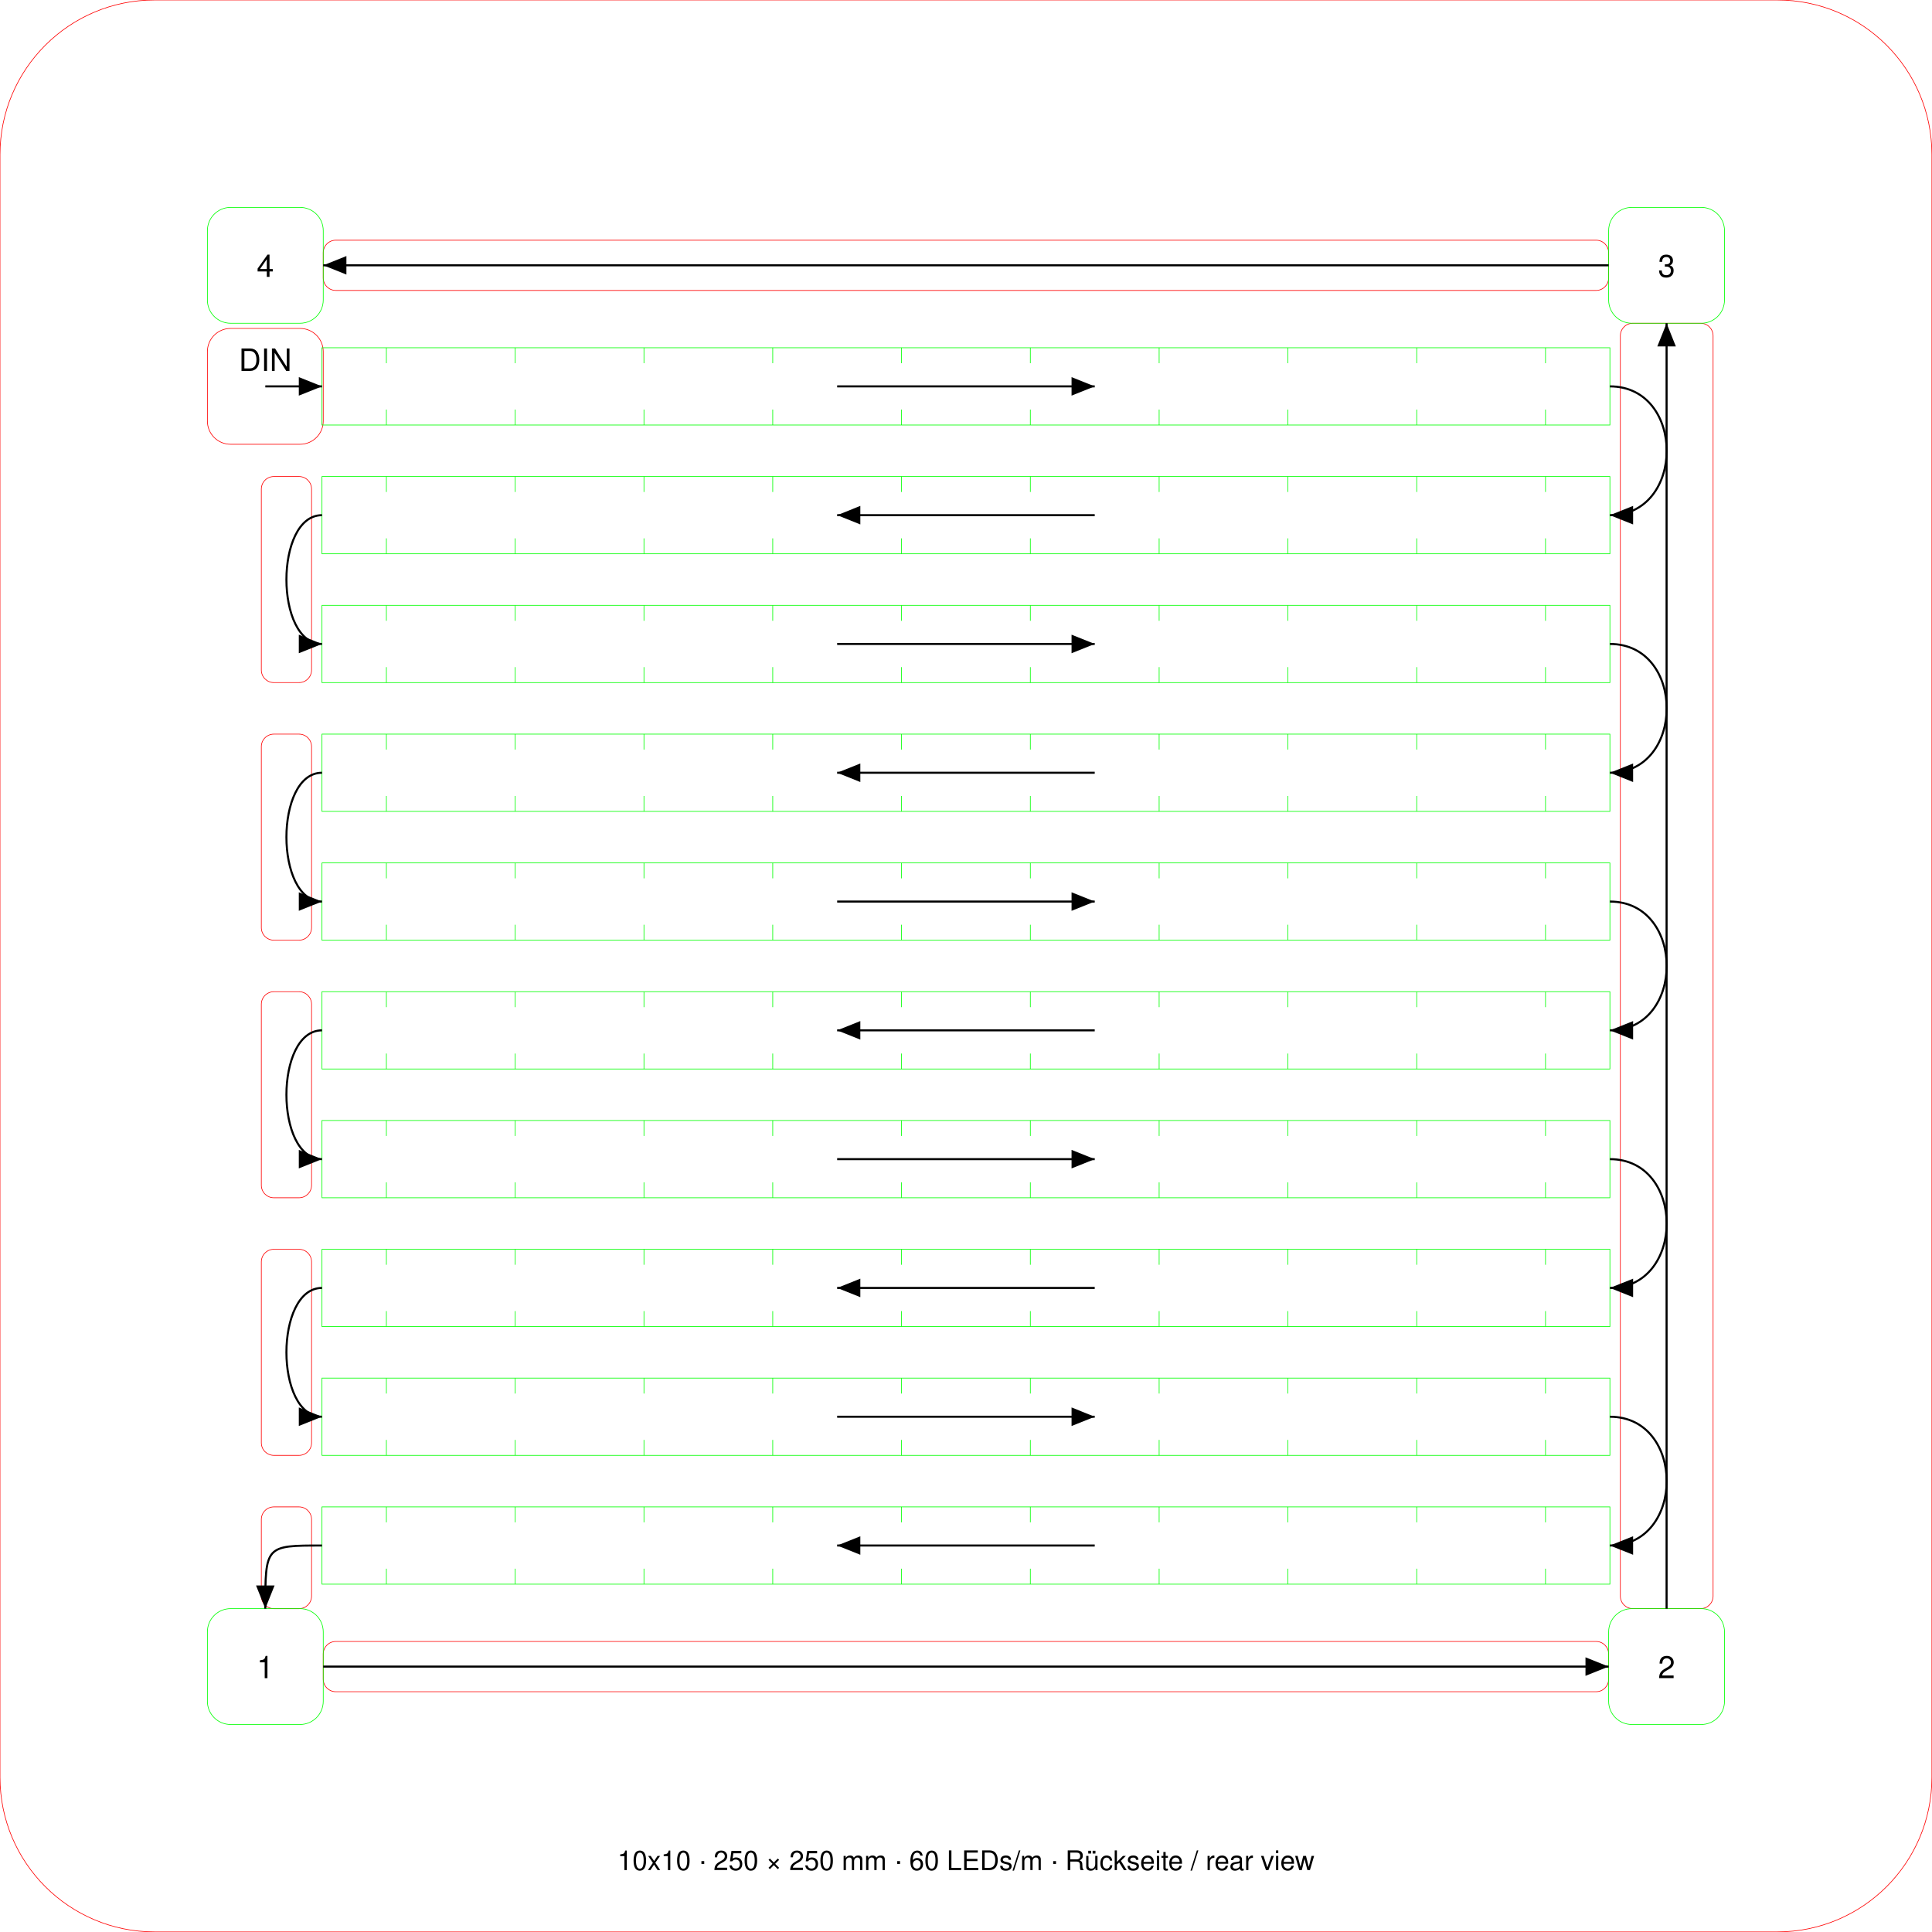
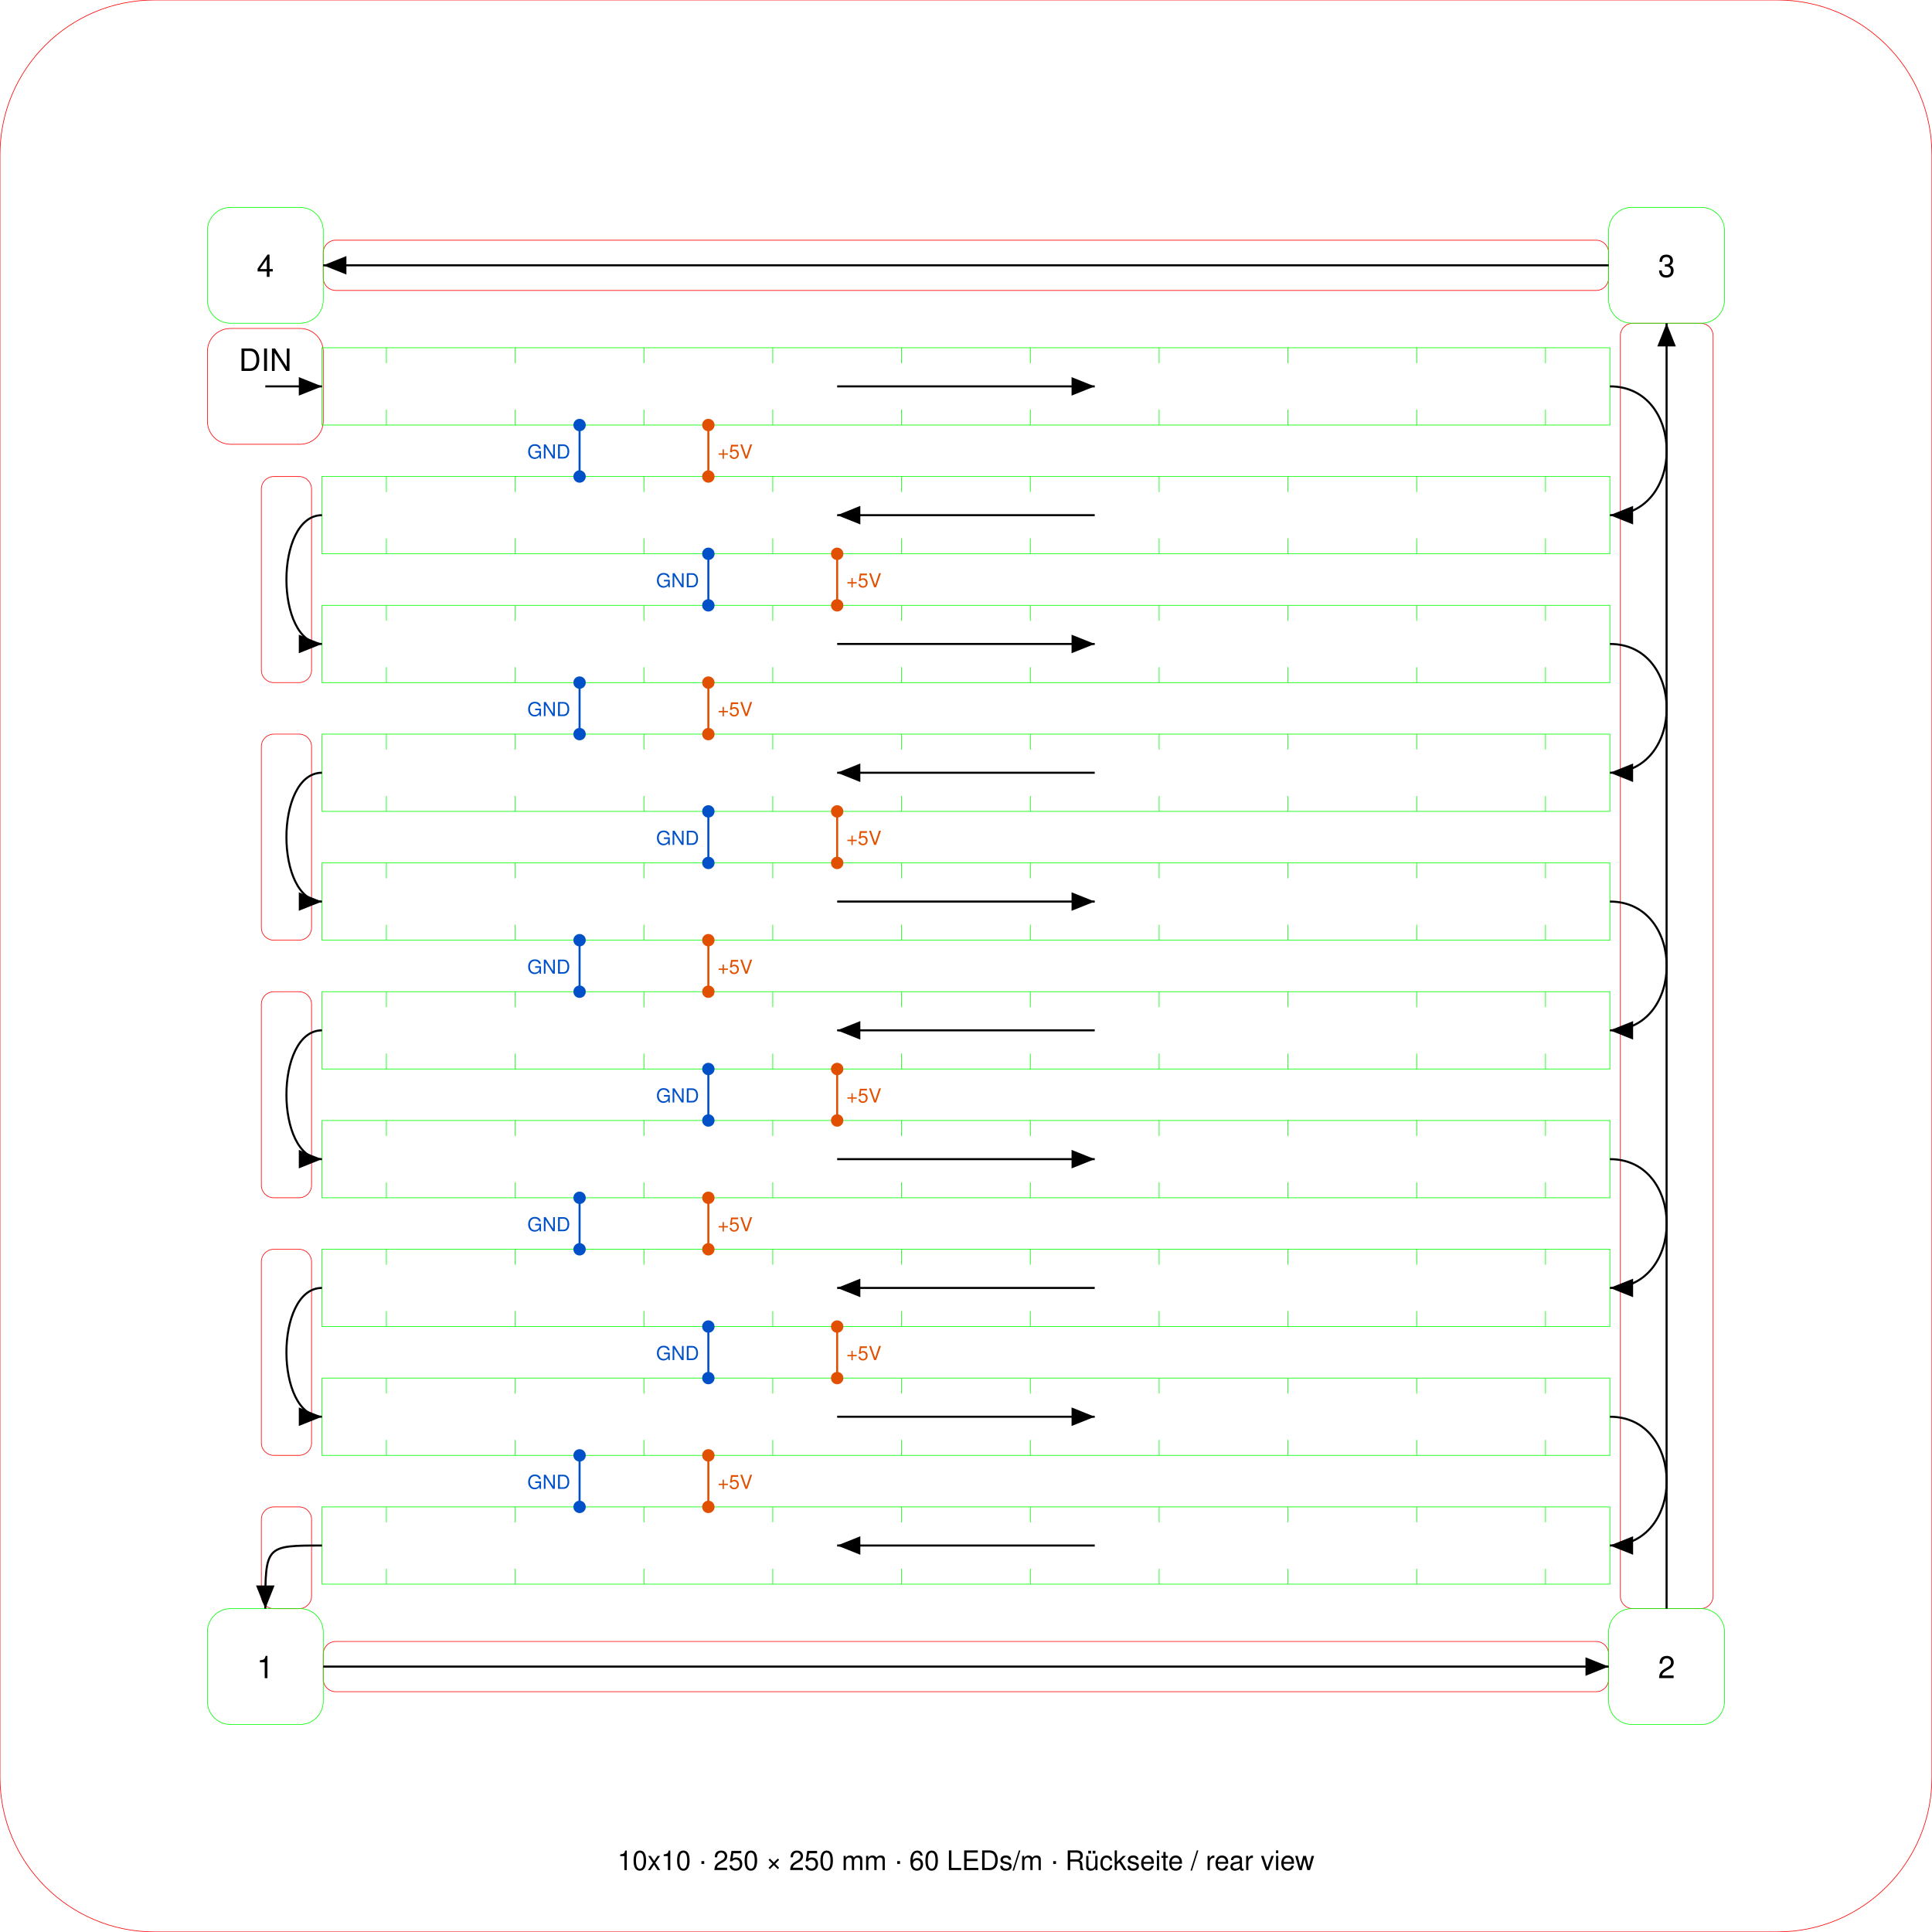
<svg xmlns="http://www.w3.org/2000/svg" version="1.1" width="250mm" height="250mm" viewBox="0 0 708.7 708.7">
  <style type="text/css">
	.cut{fill:none;stroke:#FF0000;stroke-width:0.236;}
	.mark{fill:none;stroke:#00FF00;stroke-width:0.236;}
	.arrow{fill:none;stroke:#000000;stroke-width:0.75;}
	.head{fill:#000000;}
	.label{font-family:'Helvetica';font-size:11.3px;text-anchor:middle;}
	.caption{font-family:'Helvetica';font-size:9.9px;text-anchor:middle;}
+ 	.gnd{fill:none;stroke:#0050C8;stroke-width:0.75;}
+ 	.vcc{fill:none;stroke:#E05000;stroke-width:0.75;}
+ 	.gnddot{fill:#0050C8;}
+ 	.vccdot{fill:#E05000;}
+ 	.gndlabel{fill:#0050C8;font-family:'Helvetica';font-size:7.1px;}
+ 	.vcclabel{fill:#E05000;font-family:'Helvetica';font-size:7.1px;}
</style>
  <g id="montage">
    <rect class="cut" x="0.00" y="0.00" width="708.66" height="708.66" rx="56.69" />
    <rect class="cut" x="95.86" y="174.80" width="18.43" height="75.59" rx="4.61" />
    <rect class="cut" x="95.86" y="269.29" width="18.43" height="75.59" rx="4.61" />
    <rect class="cut" x="95.86" y="363.78" width="18.43" height="75.59" rx="4.61" />
    <rect class="cut" x="95.86" y="458.27" width="18.43" height="75.59" rx="4.61" />
    <rect class="cut" x="118.57" y="88.11" width="471.52" height="18.43" rx="4.61" />
    <rect class="cut" x="118.57" y="602.13" width="471.52" height="18.43" rx="4.61" />
    <rect class="cut" x="594.38" y="118.57" width="34.02" height="471.52" rx="4.61" />
    <rect class="cut" x="95.86" y="552.76" width="18.43" height="37.34" rx="4.61" />
    <rect class="cut" x="76.08" y="120.48" width="42.49" height="42.49" rx="8.50" />
    <rect class="mark" x="118.11" y="127.56" width="472.44" height="28.35" rx="0.00" />
    <line class="mark" x1="566.93" y1="127.56" x2="566.93" y2="133.23" />
    <line class="mark" x1="566.93" y1="155.91" x2="566.93" y2="150.24" />
    <line class="mark" x1="519.69" y1="127.56" x2="519.69" y2="133.23" />
    <line class="mark" x1="519.69" y1="155.91" x2="519.69" y2="150.24" />
    <line class="mark" x1="472.44" y1="127.56" x2="472.44" y2="133.23" />
    <line class="mark" x1="472.44" y1="155.91" x2="472.44" y2="150.24" />
    <line class="mark" x1="425.20" y1="127.56" x2="425.20" y2="133.23" />
    <line class="mark" x1="425.20" y1="155.91" x2="425.20" y2="150.24" />
    <line class="mark" x1="377.95" y1="127.56" x2="377.95" y2="133.23" />
    <line class="mark" x1="377.95" y1="155.91" x2="377.95" y2="150.24" />
    <line class="mark" x1="330.71" y1="127.56" x2="330.71" y2="133.23" />
    <line class="mark" x1="330.71" y1="155.91" x2="330.71" y2="150.24" />
    <line class="mark" x1="283.46" y1="127.56" x2="283.46" y2="133.23" />
    <line class="mark" x1="283.46" y1="155.91" x2="283.46" y2="150.24" />
    <line class="mark" x1="236.22" y1="127.56" x2="236.22" y2="133.23" />
    <line class="mark" x1="236.22" y1="155.91" x2="236.22" y2="150.24" />
    <line class="mark" x1="188.98" y1="127.56" x2="188.98" y2="133.23" />
    <line class="mark" x1="188.98" y1="155.91" x2="188.98" y2="150.24" />
    <line class="mark" x1="141.73" y1="127.56" x2="141.73" y2="133.23" />
    <line class="mark" x1="141.73" y1="155.91" x2="141.73" y2="150.24" />
    <rect class="mark" x="118.11" y="174.80" width="472.44" height="28.35" rx="0.00" />
    <line class="mark" x1="566.93" y1="174.80" x2="566.93" y2="180.47" />
    <line class="mark" x1="566.93" y1="203.15" x2="566.93" y2="197.48" />
    <line class="mark" x1="519.69" y1="174.80" x2="519.69" y2="180.47" />
    <line class="mark" x1="519.69" y1="203.15" x2="519.69" y2="197.48" />
    <line class="mark" x1="472.44" y1="174.80" x2="472.44" y2="180.47" />
    <line class="mark" x1="472.44" y1="203.15" x2="472.44" y2="197.48" />
    <line class="mark" x1="425.20" y1="174.80" x2="425.20" y2="180.47" />
    <line class="mark" x1="425.20" y1="203.15" x2="425.20" y2="197.48" />
    <line class="mark" x1="377.95" y1="174.80" x2="377.95" y2="180.47" />
    <line class="mark" x1="377.95" y1="203.15" x2="377.95" y2="197.48" />
    <line class="mark" x1="330.71" y1="174.80" x2="330.71" y2="180.47" />
    <line class="mark" x1="330.71" y1="203.15" x2="330.71" y2="197.48" />
    <line class="mark" x1="283.46" y1="174.80" x2="283.46" y2="180.47" />
    <line class="mark" x1="283.46" y1="203.15" x2="283.46" y2="197.48" />
    <line class="mark" x1="236.22" y1="174.80" x2="236.22" y2="180.47" />
    <line class="mark" x1="236.22" y1="203.15" x2="236.22" y2="197.48" />
    <line class="mark" x1="188.98" y1="174.80" x2="188.98" y2="180.47" />
    <line class="mark" x1="188.98" y1="203.15" x2="188.98" y2="197.48" />
    <line class="mark" x1="141.73" y1="174.80" x2="141.73" y2="180.47" />
    <line class="mark" x1="141.73" y1="203.15" x2="141.73" y2="197.48" />
    <rect class="mark" x="118.11" y="222.05" width="472.44" height="28.35" rx="0.00" />
    <line class="mark" x1="566.93" y1="222.05" x2="566.93" y2="227.72" />
    <line class="mark" x1="566.93" y1="250.39" x2="566.93" y2="244.72" />
    <line class="mark" x1="519.69" y1="222.05" x2="519.69" y2="227.72" />
    <line class="mark" x1="519.69" y1="250.39" x2="519.69" y2="244.72" />
    <line class="mark" x1="472.44" y1="222.05" x2="472.44" y2="227.72" />
    <line class="mark" x1="472.44" y1="250.39" x2="472.44" y2="244.72" />
    <line class="mark" x1="425.20" y1="222.05" x2="425.20" y2="227.72" />
    <line class="mark" x1="425.20" y1="250.39" x2="425.20" y2="244.72" />
    <line class="mark" x1="377.95" y1="222.05" x2="377.95" y2="227.72" />
    <line class="mark" x1="377.95" y1="250.39" x2="377.95" y2="244.72" />
    <line class="mark" x1="330.71" y1="222.05" x2="330.71" y2="227.72" />
    <line class="mark" x1="330.71" y1="250.39" x2="330.71" y2="244.72" />
    <line class="mark" x1="283.46" y1="222.05" x2="283.46" y2="227.72" />
    <line class="mark" x1="283.46" y1="250.39" x2="283.46" y2="244.72" />
    <line class="mark" x1="236.22" y1="222.05" x2="236.22" y2="227.72" />
    <line class="mark" x1="236.22" y1="250.39" x2="236.22" y2="244.72" />
    <line class="mark" x1="188.98" y1="222.05" x2="188.98" y2="227.72" />
    <line class="mark" x1="188.98" y1="250.39" x2="188.98" y2="244.72" />
    <line class="mark" x1="141.73" y1="222.05" x2="141.73" y2="227.72" />
    <line class="mark" x1="141.73" y1="250.39" x2="141.73" y2="244.72" />
    <rect class="mark" x="118.11" y="269.29" width="472.44" height="28.35" rx="0.00" />
    <line class="mark" x1="566.93" y1="269.29" x2="566.93" y2="274.96" />
    <line class="mark" x1="566.93" y1="297.64" x2="566.93" y2="291.97" />
    <line class="mark" x1="519.69" y1="269.29" x2="519.69" y2="274.96" />
    <line class="mark" x1="519.69" y1="297.64" x2="519.69" y2="291.97" />
    <line class="mark" x1="472.44" y1="269.29" x2="472.44" y2="274.96" />
    <line class="mark" x1="472.44" y1="297.64" x2="472.44" y2="291.97" />
    <line class="mark" x1="425.20" y1="269.29" x2="425.20" y2="274.96" />
    <line class="mark" x1="425.20" y1="297.64" x2="425.20" y2="291.97" />
    <line class="mark" x1="377.95" y1="269.29" x2="377.95" y2="274.96" />
    <line class="mark" x1="377.95" y1="297.64" x2="377.95" y2="291.97" />
    <line class="mark" x1="330.71" y1="269.29" x2="330.71" y2="274.96" />
    <line class="mark" x1="330.71" y1="297.64" x2="330.71" y2="291.97" />
    <line class="mark" x1="283.46" y1="269.29" x2="283.46" y2="274.96" />
    <line class="mark" x1="283.46" y1="297.64" x2="283.46" y2="291.97" />
    <line class="mark" x1="236.22" y1="269.29" x2="236.22" y2="274.96" />
    <line class="mark" x1="236.22" y1="297.64" x2="236.22" y2="291.97" />
    <line class="mark" x1="188.98" y1="269.29" x2="188.98" y2="274.96" />
    <line class="mark" x1="188.98" y1="297.64" x2="188.98" y2="291.97" />
    <line class="mark" x1="141.73" y1="269.29" x2="141.73" y2="274.96" />
    <line class="mark" x1="141.73" y1="297.64" x2="141.73" y2="291.97" />
    <rect class="mark" x="118.11" y="316.54" width="472.44" height="28.35" rx="0.00" />
    <line class="mark" x1="566.93" y1="316.54" x2="566.93" y2="322.20" />
    <line class="mark" x1="566.93" y1="344.88" x2="566.93" y2="339.21" />
    <line class="mark" x1="519.69" y1="316.54" x2="519.69" y2="322.20" />
    <line class="mark" x1="519.69" y1="344.88" x2="519.69" y2="339.21" />
    <line class="mark" x1="472.44" y1="316.54" x2="472.44" y2="322.20" />
    <line class="mark" x1="472.44" y1="344.88" x2="472.44" y2="339.21" />
    <line class="mark" x1="425.20" y1="316.54" x2="425.20" y2="322.20" />
    <line class="mark" x1="425.20" y1="344.88" x2="425.20" y2="339.21" />
    <line class="mark" x1="377.95" y1="316.54" x2="377.95" y2="322.20" />
    <line class="mark" x1="377.95" y1="344.88" x2="377.95" y2="339.21" />
    <line class="mark" x1="330.71" y1="316.54" x2="330.71" y2="322.20" />
    <line class="mark" x1="330.71" y1="344.88" x2="330.71" y2="339.21" />
    <line class="mark" x1="283.46" y1="316.54" x2="283.46" y2="322.20" />
    <line class="mark" x1="283.46" y1="344.88" x2="283.46" y2="339.21" />
    <line class="mark" x1="236.22" y1="316.54" x2="236.22" y2="322.20" />
    <line class="mark" x1="236.22" y1="344.88" x2="236.22" y2="339.21" />
    <line class="mark" x1="188.98" y1="316.54" x2="188.98" y2="322.20" />
    <line class="mark" x1="188.98" y1="344.88" x2="188.98" y2="339.21" />
    <line class="mark" x1="141.73" y1="316.54" x2="141.73" y2="322.20" />
    <line class="mark" x1="141.73" y1="344.88" x2="141.73" y2="339.21" />
    <rect class="mark" x="118.11" y="363.78" width="472.44" height="28.35" rx="0.00" />
    <line class="mark" x1="566.93" y1="363.78" x2="566.93" y2="369.45" />
    <line class="mark" x1="566.93" y1="392.13" x2="566.93" y2="386.46" />
    <line class="mark" x1="519.69" y1="363.78" x2="519.69" y2="369.45" />
    <line class="mark" x1="519.69" y1="392.13" x2="519.69" y2="386.46" />
    <line class="mark" x1="472.44" y1="363.78" x2="472.44" y2="369.45" />
    <line class="mark" x1="472.44" y1="392.13" x2="472.44" y2="386.46" />
    <line class="mark" x1="425.20" y1="363.78" x2="425.20" y2="369.45" />
    <line class="mark" x1="425.20" y1="392.13" x2="425.20" y2="386.46" />
    <line class="mark" x1="377.95" y1="363.78" x2="377.95" y2="369.45" />
    <line class="mark" x1="377.95" y1="392.13" x2="377.95" y2="386.46" />
    <line class="mark" x1="330.71" y1="363.78" x2="330.71" y2="369.45" />
    <line class="mark" x1="330.71" y1="392.13" x2="330.71" y2="386.46" />
    <line class="mark" x1="283.46" y1="363.78" x2="283.46" y2="369.45" />
    <line class="mark" x1="283.46" y1="392.13" x2="283.46" y2="386.46" />
    <line class="mark" x1="236.22" y1="363.78" x2="236.22" y2="369.45" />
    <line class="mark" x1="236.22" y1="392.13" x2="236.22" y2="386.46" />
    <line class="mark" x1="188.98" y1="363.78" x2="188.98" y2="369.45" />
    <line class="mark" x1="188.98" y1="392.13" x2="188.98" y2="386.46" />
    <line class="mark" x1="141.73" y1="363.78" x2="141.73" y2="369.45" />
    <line class="mark" x1="141.73" y1="392.13" x2="141.73" y2="386.46" />
    <rect class="mark" x="118.11" y="411.02" width="472.44" height="28.35" rx="0.00" />
    <line class="mark" x1="566.93" y1="411.02" x2="566.93" y2="416.69" />
    <line class="mark" x1="566.93" y1="439.37" x2="566.93" y2="433.70" />
    <line class="mark" x1="519.69" y1="411.02" x2="519.69" y2="416.69" />
    <line class="mark" x1="519.69" y1="439.37" x2="519.69" y2="433.70" />
    <line class="mark" x1="472.44" y1="411.02" x2="472.44" y2="416.69" />
    <line class="mark" x1="472.44" y1="439.37" x2="472.44" y2="433.70" />
    <line class="mark" x1="425.20" y1="411.02" x2="425.20" y2="416.69" />
    <line class="mark" x1="425.20" y1="439.37" x2="425.20" y2="433.70" />
    <line class="mark" x1="377.95" y1="411.02" x2="377.95" y2="416.69" />
    <line class="mark" x1="377.95" y1="439.37" x2="377.95" y2="433.70" />
    <line class="mark" x1="330.71" y1="411.02" x2="330.71" y2="416.69" />
    <line class="mark" x1="330.71" y1="439.37" x2="330.71" y2="433.70" />
    <line class="mark" x1="283.46" y1="411.02" x2="283.46" y2="416.69" />
    <line class="mark" x1="283.46" y1="439.37" x2="283.46" y2="433.70" />
    <line class="mark" x1="236.22" y1="411.02" x2="236.22" y2="416.69" />
    <line class="mark" x1="236.22" y1="439.37" x2="236.22" y2="433.70" />
    <line class="mark" x1="188.98" y1="411.02" x2="188.98" y2="416.69" />
    <line class="mark" x1="188.98" y1="439.37" x2="188.98" y2="433.70" />
    <line class="mark" x1="141.73" y1="411.02" x2="141.73" y2="416.69" />
    <line class="mark" x1="141.73" y1="439.37" x2="141.73" y2="433.70" />
    <rect class="mark" x="118.11" y="458.27" width="472.44" height="28.35" rx="0.00" />
    <line class="mark" x1="566.93" y1="458.27" x2="566.93" y2="463.94" />
    <line class="mark" x1="566.93" y1="486.61" x2="566.93" y2="480.94" />
    <line class="mark" x1="519.69" y1="458.27" x2="519.69" y2="463.94" />
    <line class="mark" x1="519.69" y1="486.61" x2="519.69" y2="480.94" />
    <line class="mark" x1="472.44" y1="458.27" x2="472.44" y2="463.94" />
    <line class="mark" x1="472.44" y1="486.61" x2="472.44" y2="480.94" />
    <line class="mark" x1="425.20" y1="458.27" x2="425.20" y2="463.94" />
    <line class="mark" x1="425.20" y1="486.61" x2="425.20" y2="480.94" />
    <line class="mark" x1="377.95" y1="458.27" x2="377.95" y2="463.94" />
    <line class="mark" x1="377.95" y1="486.61" x2="377.95" y2="480.94" />
    <line class="mark" x1="330.71" y1="458.27" x2="330.71" y2="463.94" />
    <line class="mark" x1="330.71" y1="486.61" x2="330.71" y2="480.94" />
    <line class="mark" x1="283.46" y1="458.27" x2="283.46" y2="463.94" />
    <line class="mark" x1="283.46" y1="486.61" x2="283.46" y2="480.94" />
    <line class="mark" x1="236.22" y1="458.27" x2="236.22" y2="463.94" />
    <line class="mark" x1="236.22" y1="486.61" x2="236.22" y2="480.94" />
    <line class="mark" x1="188.98" y1="458.27" x2="188.98" y2="463.94" />
    <line class="mark" x1="188.98" y1="486.61" x2="188.98" y2="480.94" />
    <line class="mark" x1="141.73" y1="458.27" x2="141.73" y2="463.94" />
    <line class="mark" x1="141.73" y1="486.61" x2="141.73" y2="480.94" />
    <rect class="mark" x="118.11" y="505.51" width="472.44" height="28.35" rx="0.00" />
    <line class="mark" x1="566.93" y1="505.51" x2="566.93" y2="511.18" />
    <line class="mark" x1="566.93" y1="533.86" x2="566.93" y2="528.19" />
    <line class="mark" x1="519.69" y1="505.51" x2="519.69" y2="511.18" />
    <line class="mark" x1="519.69" y1="533.86" x2="519.69" y2="528.19" />
    <line class="mark" x1="472.44" y1="505.51" x2="472.44" y2="511.18" />
    <line class="mark" x1="472.44" y1="533.86" x2="472.44" y2="528.19" />
    <line class="mark" x1="425.20" y1="505.51" x2="425.20" y2="511.18" />
    <line class="mark" x1="425.20" y1="533.86" x2="425.20" y2="528.19" />
    <line class="mark" x1="377.95" y1="505.51" x2="377.95" y2="511.18" />
    <line class="mark" x1="377.95" y1="533.86" x2="377.95" y2="528.19" />
    <line class="mark" x1="330.71" y1="505.51" x2="330.71" y2="511.18" />
    <line class="mark" x1="330.71" y1="533.86" x2="330.71" y2="528.19" />
    <line class="mark" x1="283.46" y1="505.51" x2="283.46" y2="511.18" />
    <line class="mark" x1="283.46" y1="533.86" x2="283.46" y2="528.19" />
    <line class="mark" x1="236.22" y1="505.51" x2="236.22" y2="511.18" />
    <line class="mark" x1="236.22" y1="533.86" x2="236.22" y2="528.19" />
    <line class="mark" x1="188.98" y1="505.51" x2="188.98" y2="511.18" />
    <line class="mark" x1="188.98" y1="533.86" x2="188.98" y2="528.19" />
    <line class="mark" x1="141.73" y1="505.51" x2="141.73" y2="511.18" />
    <line class="mark" x1="141.73" y1="533.86" x2="141.73" y2="528.19" />
    <rect class="mark" x="118.11" y="552.76" width="472.44" height="28.35" rx="0.00" />
    <line class="mark" x1="566.93" y1="552.76" x2="566.93" y2="558.43" />
    <line class="mark" x1="566.93" y1="581.10" x2="566.93" y2="575.43" />
    <line class="mark" x1="519.69" y1="552.76" x2="519.69" y2="558.43" />
    <line class="mark" x1="519.69" y1="581.10" x2="519.69" y2="575.43" />
    <line class="mark" x1="472.44" y1="552.76" x2="472.44" y2="558.43" />
    <line class="mark" x1="472.44" y1="581.10" x2="472.44" y2="575.43" />
    <line class="mark" x1="425.20" y1="552.76" x2="425.20" y2="558.43" />
    <line class="mark" x1="425.20" y1="581.10" x2="425.20" y2="575.43" />
    <line class="mark" x1="377.95" y1="552.76" x2="377.95" y2="558.43" />
    <line class="mark" x1="377.95" y1="581.10" x2="377.95" y2="575.43" />
    <line class="mark" x1="330.71" y1="552.76" x2="330.71" y2="558.43" />
    <line class="mark" x1="330.71" y1="581.10" x2="330.71" y2="575.43" />
    <line class="mark" x1="283.46" y1="552.76" x2="283.46" y2="558.43" />
    <line class="mark" x1="283.46" y1="581.10" x2="283.46" y2="575.43" />
    <line class="mark" x1="236.22" y1="552.76" x2="236.22" y2="558.43" />
    <line class="mark" x1="236.22" y1="581.10" x2="236.22" y2="575.43" />
    <line class="mark" x1="188.98" y1="552.76" x2="188.98" y2="558.43" />
    <line class="mark" x1="188.98" y1="581.10" x2="188.98" y2="575.43" />
    <line class="mark" x1="141.73" y1="552.76" x2="141.73" y2="558.43" />
    <line class="mark" x1="141.73" y1="581.10" x2="141.73" y2="575.43" />
    <rect class="mark" x="76.08" y="76.08" width="42.49" height="42.49" rx="8.50" />
    <rect class="mark" x="590.09" y="76.08" width="42.49" height="42.49" rx="8.50" />
    <rect class="mark" x="76.08" y="590.09" width="42.49" height="42.49" rx="8.50" />
    <rect class="mark" x="590.09" y="590.09" width="42.49" height="42.49" rx="8.50" />
  </g>
  <g id="direction">
    <line class="arrow" x1="97.32" y1="141.73" x2="118.11" y2="141.73" />
    <polygon class="head" points="118.11,141.73 109.61,145.13 109.61,138.33" />
    <text class="label" x="97.32" y="136.06">DIN</text>
    <line class="arrow" x1="307.09" y1="141.73" x2="401.57" y2="141.73" />
    <polygon class="head" points="401.57,141.73 393.07,145.13 393.07,138.33" />
    <line class="arrow" x1="401.57" y1="188.98" x2="307.09" y2="188.98" />
    <polygon class="head" points="307.09,188.98 315.59,185.57 315.59,192.38" />
    <line class="arrow" x1="307.09" y1="236.22" x2="401.57" y2="236.22" />
    <polygon class="head" points="401.57,236.22 393.07,239.62 393.07,232.82" />
    <line class="arrow" x1="401.57" y1="283.46" x2="307.09" y2="283.46" />
    <polygon class="head" points="307.09,283.46 315.59,280.06 315.59,286.87" />
    <line class="arrow" x1="307.09" y1="330.71" x2="401.57" y2="330.71" />
    <polygon class="head" points="401.57,330.71 393.07,334.11 393.07,327.31" />
    <line class="arrow" x1="401.57" y1="377.95" x2="307.09" y2="377.95" />
    <polygon class="head" points="307.09,377.95 315.59,374.55 315.59,381.35" />
    <line class="arrow" x1="307.09" y1="425.20" x2="401.57" y2="425.20" />
    <polygon class="head" points="401.57,425.20 393.07,428.60 393.07,421.80" />
    <line class="arrow" x1="401.57" y1="472.44" x2="307.09" y2="472.44" />
    <polygon class="head" points="307.09,472.44 315.59,469.04 315.59,475.84" />
    <line class="arrow" x1="307.09" y1="519.69" x2="401.57" y2="519.69" />
    <polygon class="head" points="401.57,519.69 393.07,523.09 393.07,516.28" />
    <line class="arrow" x1="401.57" y1="566.93" x2="307.09" y2="566.93" />
    <polygon class="head" points="307.09,566.93 315.59,563.53 315.59,570.33" />
    <path class="arrow" d="M590.55,141.73 C618.33,141.73 618.33,188.98 590.55,188.98" />
    <polygon class="head" points="590.55,188.98 599.06,185.57 599.06,192.38" />
    <path class="arrow" d="M118.11,188.98 C100.72,188.98 100.72,236.22 118.11,236.22" />
    <polygon class="head" points="118.11,236.22 109.61,239.62 109.61,232.82" />
    <path class="arrow" d="M590.55,236.22 C618.33,236.22 618.33,283.46 590.55,283.46" />
    <polygon class="head" points="590.55,283.46 599.06,280.06 599.06,286.87" />
    <path class="arrow" d="M118.11,283.46 C100.72,283.46 100.72,330.71 118.11,330.71" />
    <polygon class="head" points="118.11,330.71 109.61,334.11 109.61,327.31" />
    <path class="arrow" d="M590.55,330.71 C618.33,330.71 618.33,377.95 590.55,377.95" />
    <polygon class="head" points="590.55,377.95 599.06,374.55 599.06,381.35" />
    <path class="arrow" d="M118.11,377.95 C100.72,377.95 100.72,425.20 118.11,425.20" />
    <polygon class="head" points="118.11,425.20 109.61,428.60 109.61,421.80" />
    <path class="arrow" d="M590.55,425.20 C618.33,425.20 618.33,472.44 590.55,472.44" />
    <polygon class="head" points="590.55,472.44 599.06,469.04 599.06,475.84" />
    <path class="arrow" d="M118.11,472.44 C100.72,472.44 100.72,519.69 118.11,519.69" />
    <polygon class="head" points="118.11,519.69 109.61,523.09 109.61,516.28" />
    <path class="arrow" d="M590.55,519.69 C618.33,519.69 618.33,566.93 590.55,566.93" />
    <polygon class="head" points="590.55,566.93 599.06,563.53 599.06,570.33" />
    <path class="arrow" d="M118.11,566.93 C97.32,566.93 97.32,566.93 97.32,590.09" />
    <polygon class="head" points="97.32,590.09 93.92,581.59 100.72,581.59" />
    <line class="arrow" x1="118.57" y1="611.34" x2="590.09" y2="611.34" />
    <polygon class="head" points="590.09,611.34 581.59,614.74 581.59,607.94" />
    <line class="arrow" x1="611.34" y1="590.09" x2="611.34" y2="118.57" />
    <polygon class="head" points="611.34,118.57 614.74,127.07 607.94,127.07" />
    <line class="arrow" x1="590.09" y1="97.32" x2="118.57" y2="97.32" />
    <polygon class="head" points="118.57,97.32 127.07,93.92 127.07,100.72" />
    <text class="label" x="97.32" y="615.59">1</text>
    <text class="label" x="611.34" y="615.59">2</text>
    <text class="label" x="611.34" y="101.57">3</text>
    <text class="label" x="97.32" y="101.57">4</text>
    <text class="caption" x="354.33" y="685.98">10x10 · 250 × 250 mm · 60 LEDs/m · Rückseite / rear view</text>
  </g>
+   <g id="power">
+     <line class="gnd" x1="212.60" y1="155.91" x2="212.60" y2="174.80" />
+     <circle class="gnddot" cx="212.60" cy="155.91" r="2.27" />
+     <circle class="gnddot" cx="212.60" cy="174.80" r="2.27" />
+     <text class="gndlabel" x="209.20" y="168.19" text-anchor="end">GND</text>
+     <line class="vcc" x1="259.84" y1="155.91" x2="259.84" y2="174.80" />
+     <circle class="vccdot" cx="259.84" cy="155.91" r="2.27" />
+     <circle class="vccdot" cx="259.84" cy="174.80" r="2.27" />
+     <text class="vcclabel" x="263.24" y="168.19" text-anchor="start">+5V</text>
+     <line class="gnd" x1="259.84" y1="203.15" x2="259.84" y2="222.05" />
+     <circle class="gnddot" cx="259.84" cy="203.15" r="2.27" />
+     <circle class="gnddot" cx="259.84" cy="222.05" r="2.27" />
+     <text class="gndlabel" x="256.44" y="215.43" text-anchor="end">GND</text>
+     <line class="vcc" x1="307.09" y1="203.15" x2="307.09" y2="222.05" />
+     <circle class="vccdot" cx="307.09" cy="203.15" r="2.27" />
+     <circle class="vccdot" cx="307.09" cy="222.05" r="2.27" />
+     <text class="vcclabel" x="310.49" y="215.43" text-anchor="start">+5V</text>
+     <line class="gnd" x1="212.60" y1="250.39" x2="212.60" y2="269.29" />
+     <circle class="gnddot" cx="212.60" cy="250.39" r="2.27" />
+     <circle class="gnddot" cx="212.60" cy="269.29" r="2.27" />
+     <text class="gndlabel" x="209.20" y="262.68" text-anchor="end">GND</text>
+     <line class="vcc" x1="259.84" y1="250.39" x2="259.84" y2="269.29" />
+     <circle class="vccdot" cx="259.84" cy="250.39" r="2.27" />
+     <circle class="vccdot" cx="259.84" cy="269.29" r="2.27" />
+     <text class="vcclabel" x="263.24" y="262.68" text-anchor="start">+5V</text>
+     <line class="gnd" x1="259.84" y1="297.64" x2="259.84" y2="316.54" />
+     <circle class="gnddot" cx="259.84" cy="297.64" r="2.27" />
+     <circle class="gnddot" cx="259.84" cy="316.54" r="2.27" />
+     <text class="gndlabel" x="256.44" y="309.92" text-anchor="end">GND</text>
+     <line class="vcc" x1="307.09" y1="297.64" x2="307.09" y2="316.54" />
+     <circle class="vccdot" cx="307.09" cy="297.64" r="2.27" />
+     <circle class="vccdot" cx="307.09" cy="316.54" r="2.27" />
+     <text class="vcclabel" x="310.49" y="309.92" text-anchor="start">+5V</text>
+     <line class="gnd" x1="212.60" y1="344.88" x2="212.60" y2="363.78" />
+     <circle class="gnddot" cx="212.60" cy="344.88" r="2.27" />
+     <circle class="gnddot" cx="212.60" cy="363.78" r="2.27" />
+     <text class="gndlabel" x="209.20" y="357.17" text-anchor="end">GND</text>
+     <line class="vcc" x1="259.84" y1="344.88" x2="259.84" y2="363.78" />
+     <circle class="vccdot" cx="259.84" cy="344.88" r="2.27" />
+     <circle class="vccdot" cx="259.84" cy="363.78" r="2.27" />
+     <text class="vcclabel" x="263.24" y="357.17" text-anchor="start">+5V</text>
+     <line class="gnd" x1="259.84" y1="392.13" x2="259.84" y2="411.02" />
+     <circle class="gnddot" cx="259.84" cy="392.13" r="2.27" />
+     <circle class="gnddot" cx="259.84" cy="411.02" r="2.27" />
+     <text class="gndlabel" x="256.44" y="404.41" text-anchor="end">GND</text>
+     <line class="vcc" x1="307.09" y1="392.13" x2="307.09" y2="411.02" />
+     <circle class="vccdot" cx="307.09" cy="392.13" r="2.27" />
+     <circle class="vccdot" cx="307.09" cy="411.02" r="2.27" />
+     <text class="vcclabel" x="310.49" y="404.41" text-anchor="start">+5V</text>
+     <line class="gnd" x1="212.60" y1="439.37" x2="212.60" y2="458.27" />
+     <circle class="gnddot" cx="212.60" cy="439.37" r="2.27" />
+     <circle class="gnddot" cx="212.60" cy="458.27" r="2.27" />
+     <text class="gndlabel" x="209.20" y="451.65" text-anchor="end">GND</text>
+     <line class="vcc" x1="259.84" y1="439.37" x2="259.84" y2="458.27" />
+     <circle class="vccdot" cx="259.84" cy="439.37" r="2.27" />
+     <circle class="vccdot" cx="259.84" cy="458.27" r="2.27" />
+     <text class="vcclabel" x="263.24" y="451.65" text-anchor="start">+5V</text>
+     <line class="gnd" x1="259.84" y1="486.61" x2="259.84" y2="505.51" />
+     <circle class="gnddot" cx="259.84" cy="486.61" r="2.27" />
+     <circle class="gnddot" cx="259.84" cy="505.51" r="2.27" />
+     <text class="gndlabel" x="256.44" y="498.90" text-anchor="end">GND</text>
+     <line class="vcc" x1="307.09" y1="486.61" x2="307.09" y2="505.51" />
+     <circle class="vccdot" cx="307.09" cy="486.61" r="2.27" />
+     <circle class="vccdot" cx="307.09" cy="505.51" r="2.27" />
+     <text class="vcclabel" x="310.49" y="498.90" text-anchor="start">+5V</text>
+     <line class="gnd" x1="212.60" y1="533.86" x2="212.60" y2="552.76" />
+     <circle class="gnddot" cx="212.60" cy="533.86" r="2.27" />
+     <circle class="gnddot" cx="212.60" cy="552.76" r="2.27" />
+     <text class="gndlabel" x="209.20" y="546.14" text-anchor="end">GND</text>
+     <line class="vcc" x1="259.84" y1="533.86" x2="259.84" y2="552.76" />
+     <circle class="vccdot" cx="259.84" cy="533.86" r="2.27" />
+     <circle class="vccdot" cx="259.84" cy="552.76" r="2.27" />
+     <text class="vcclabel" x="263.24" y="546.14" text-anchor="start">+5V</text>
+   </g>
</svg>
